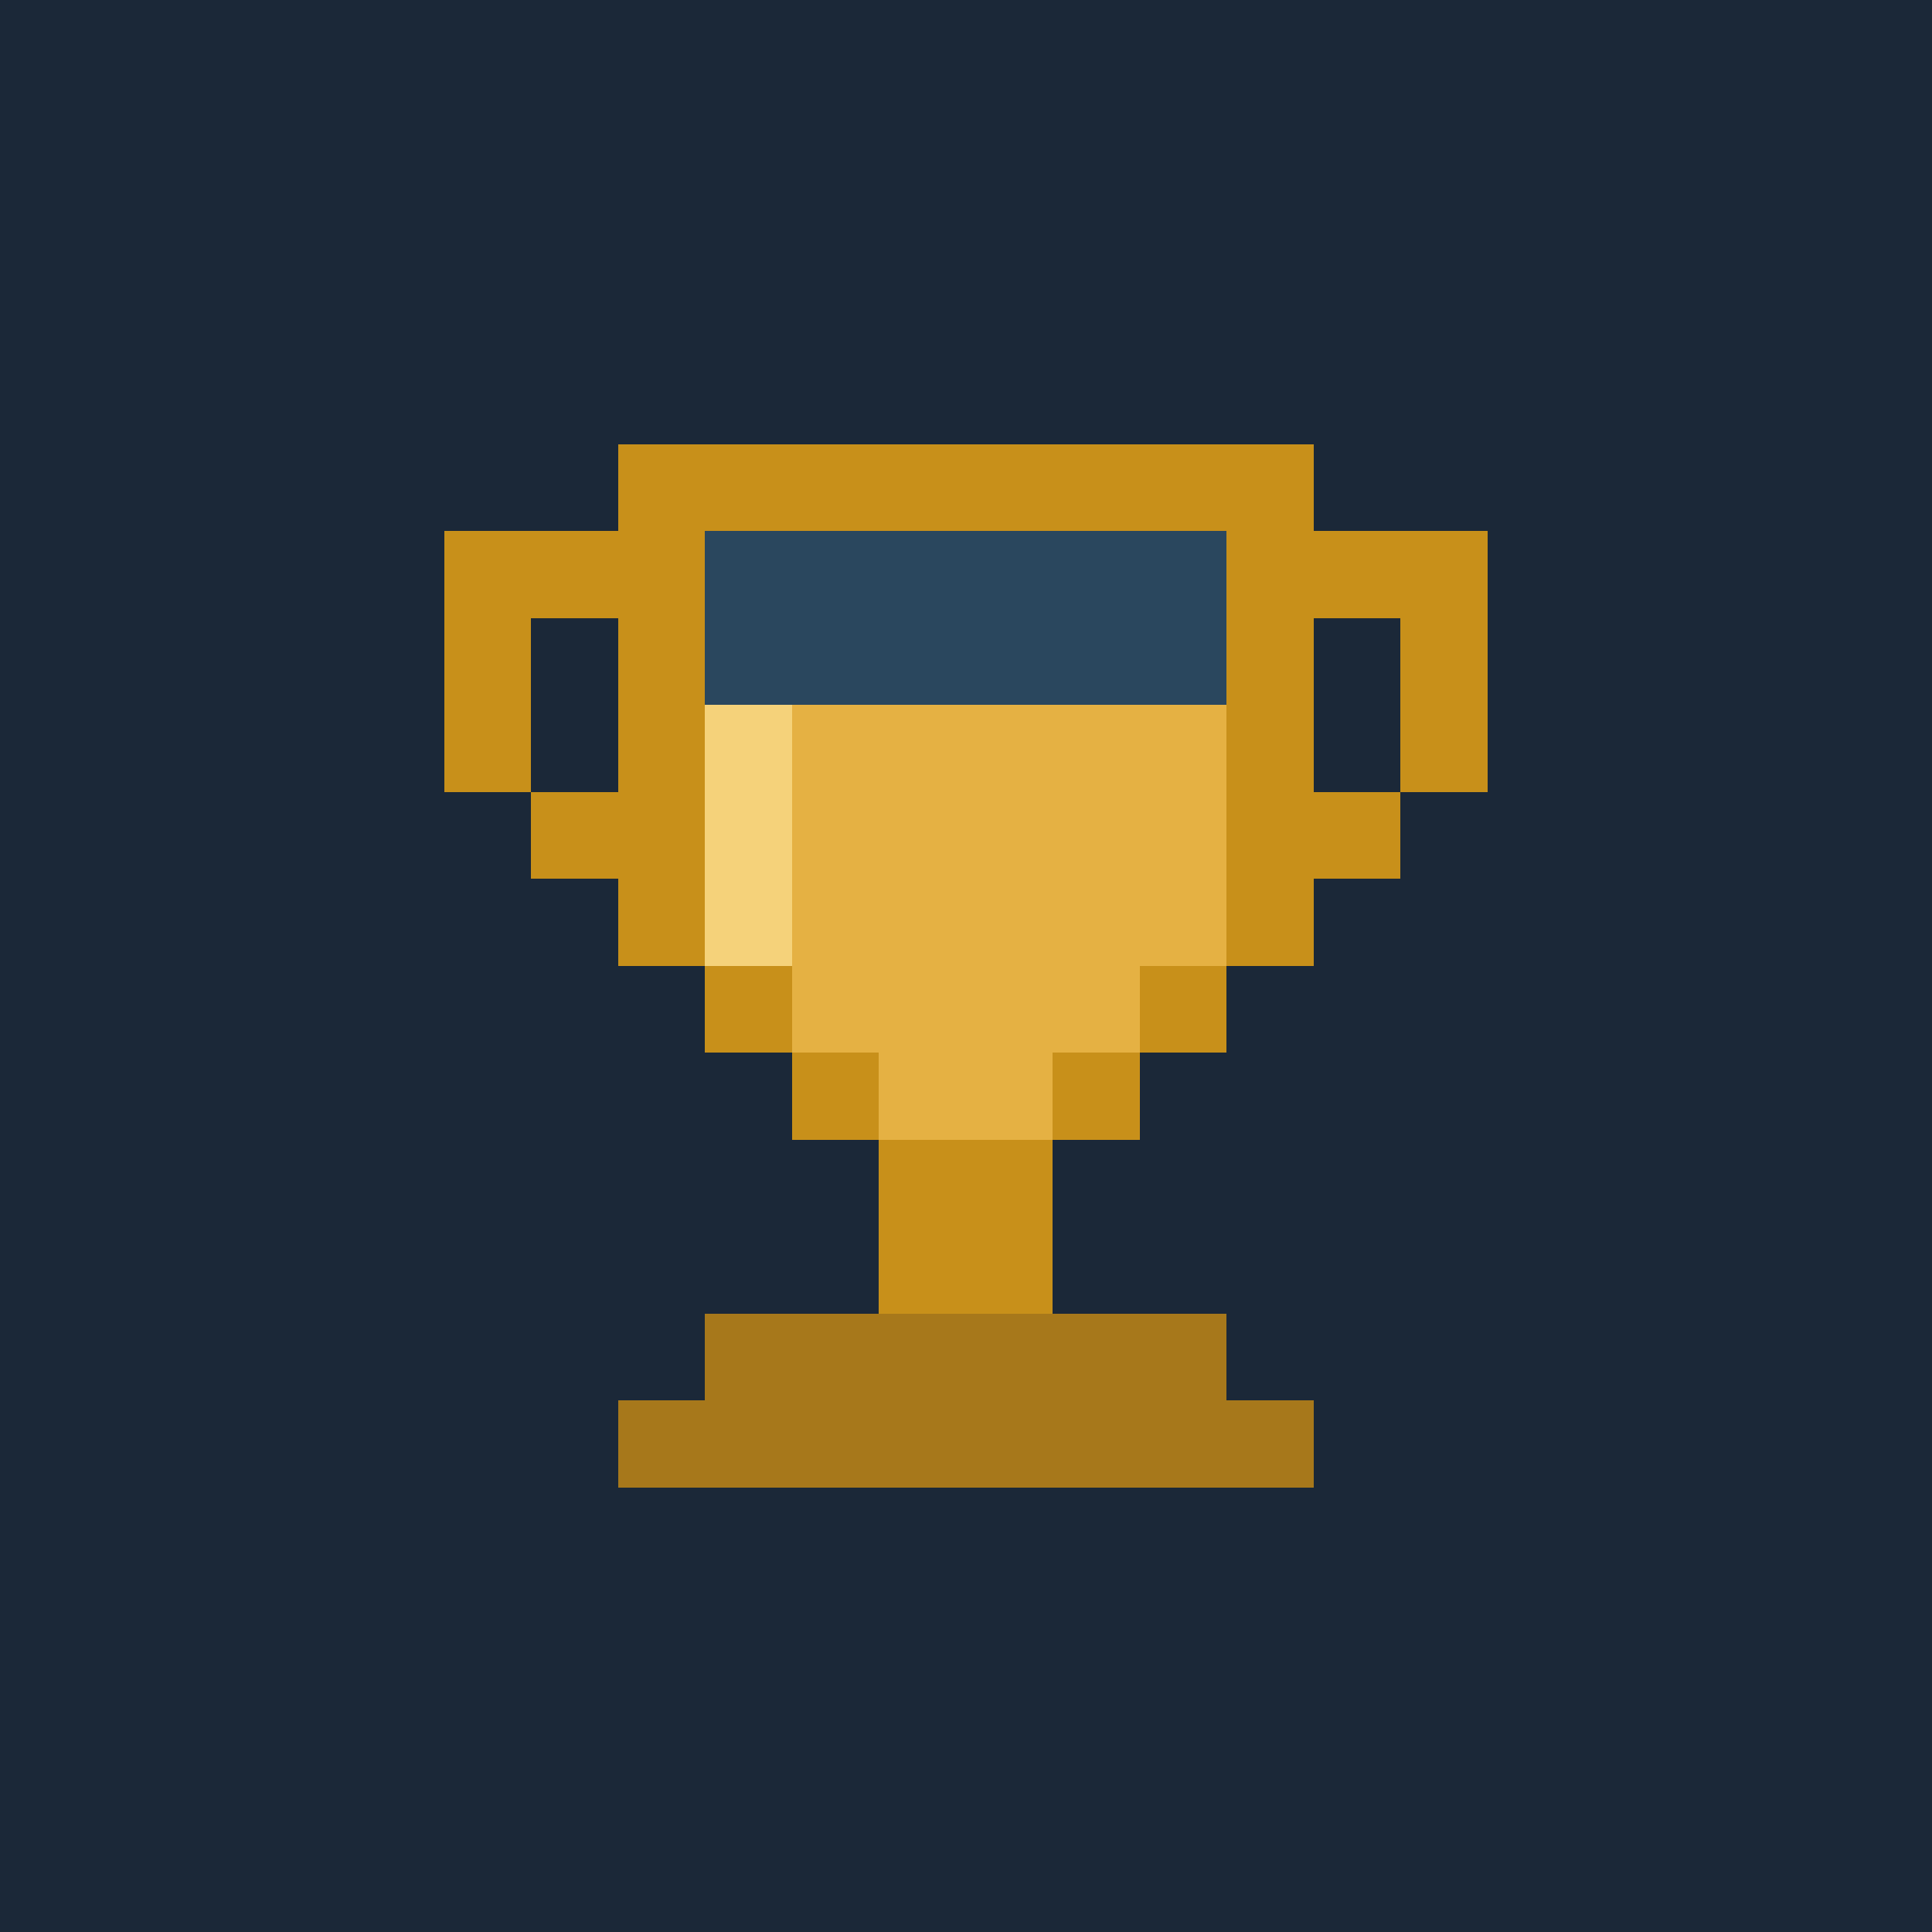
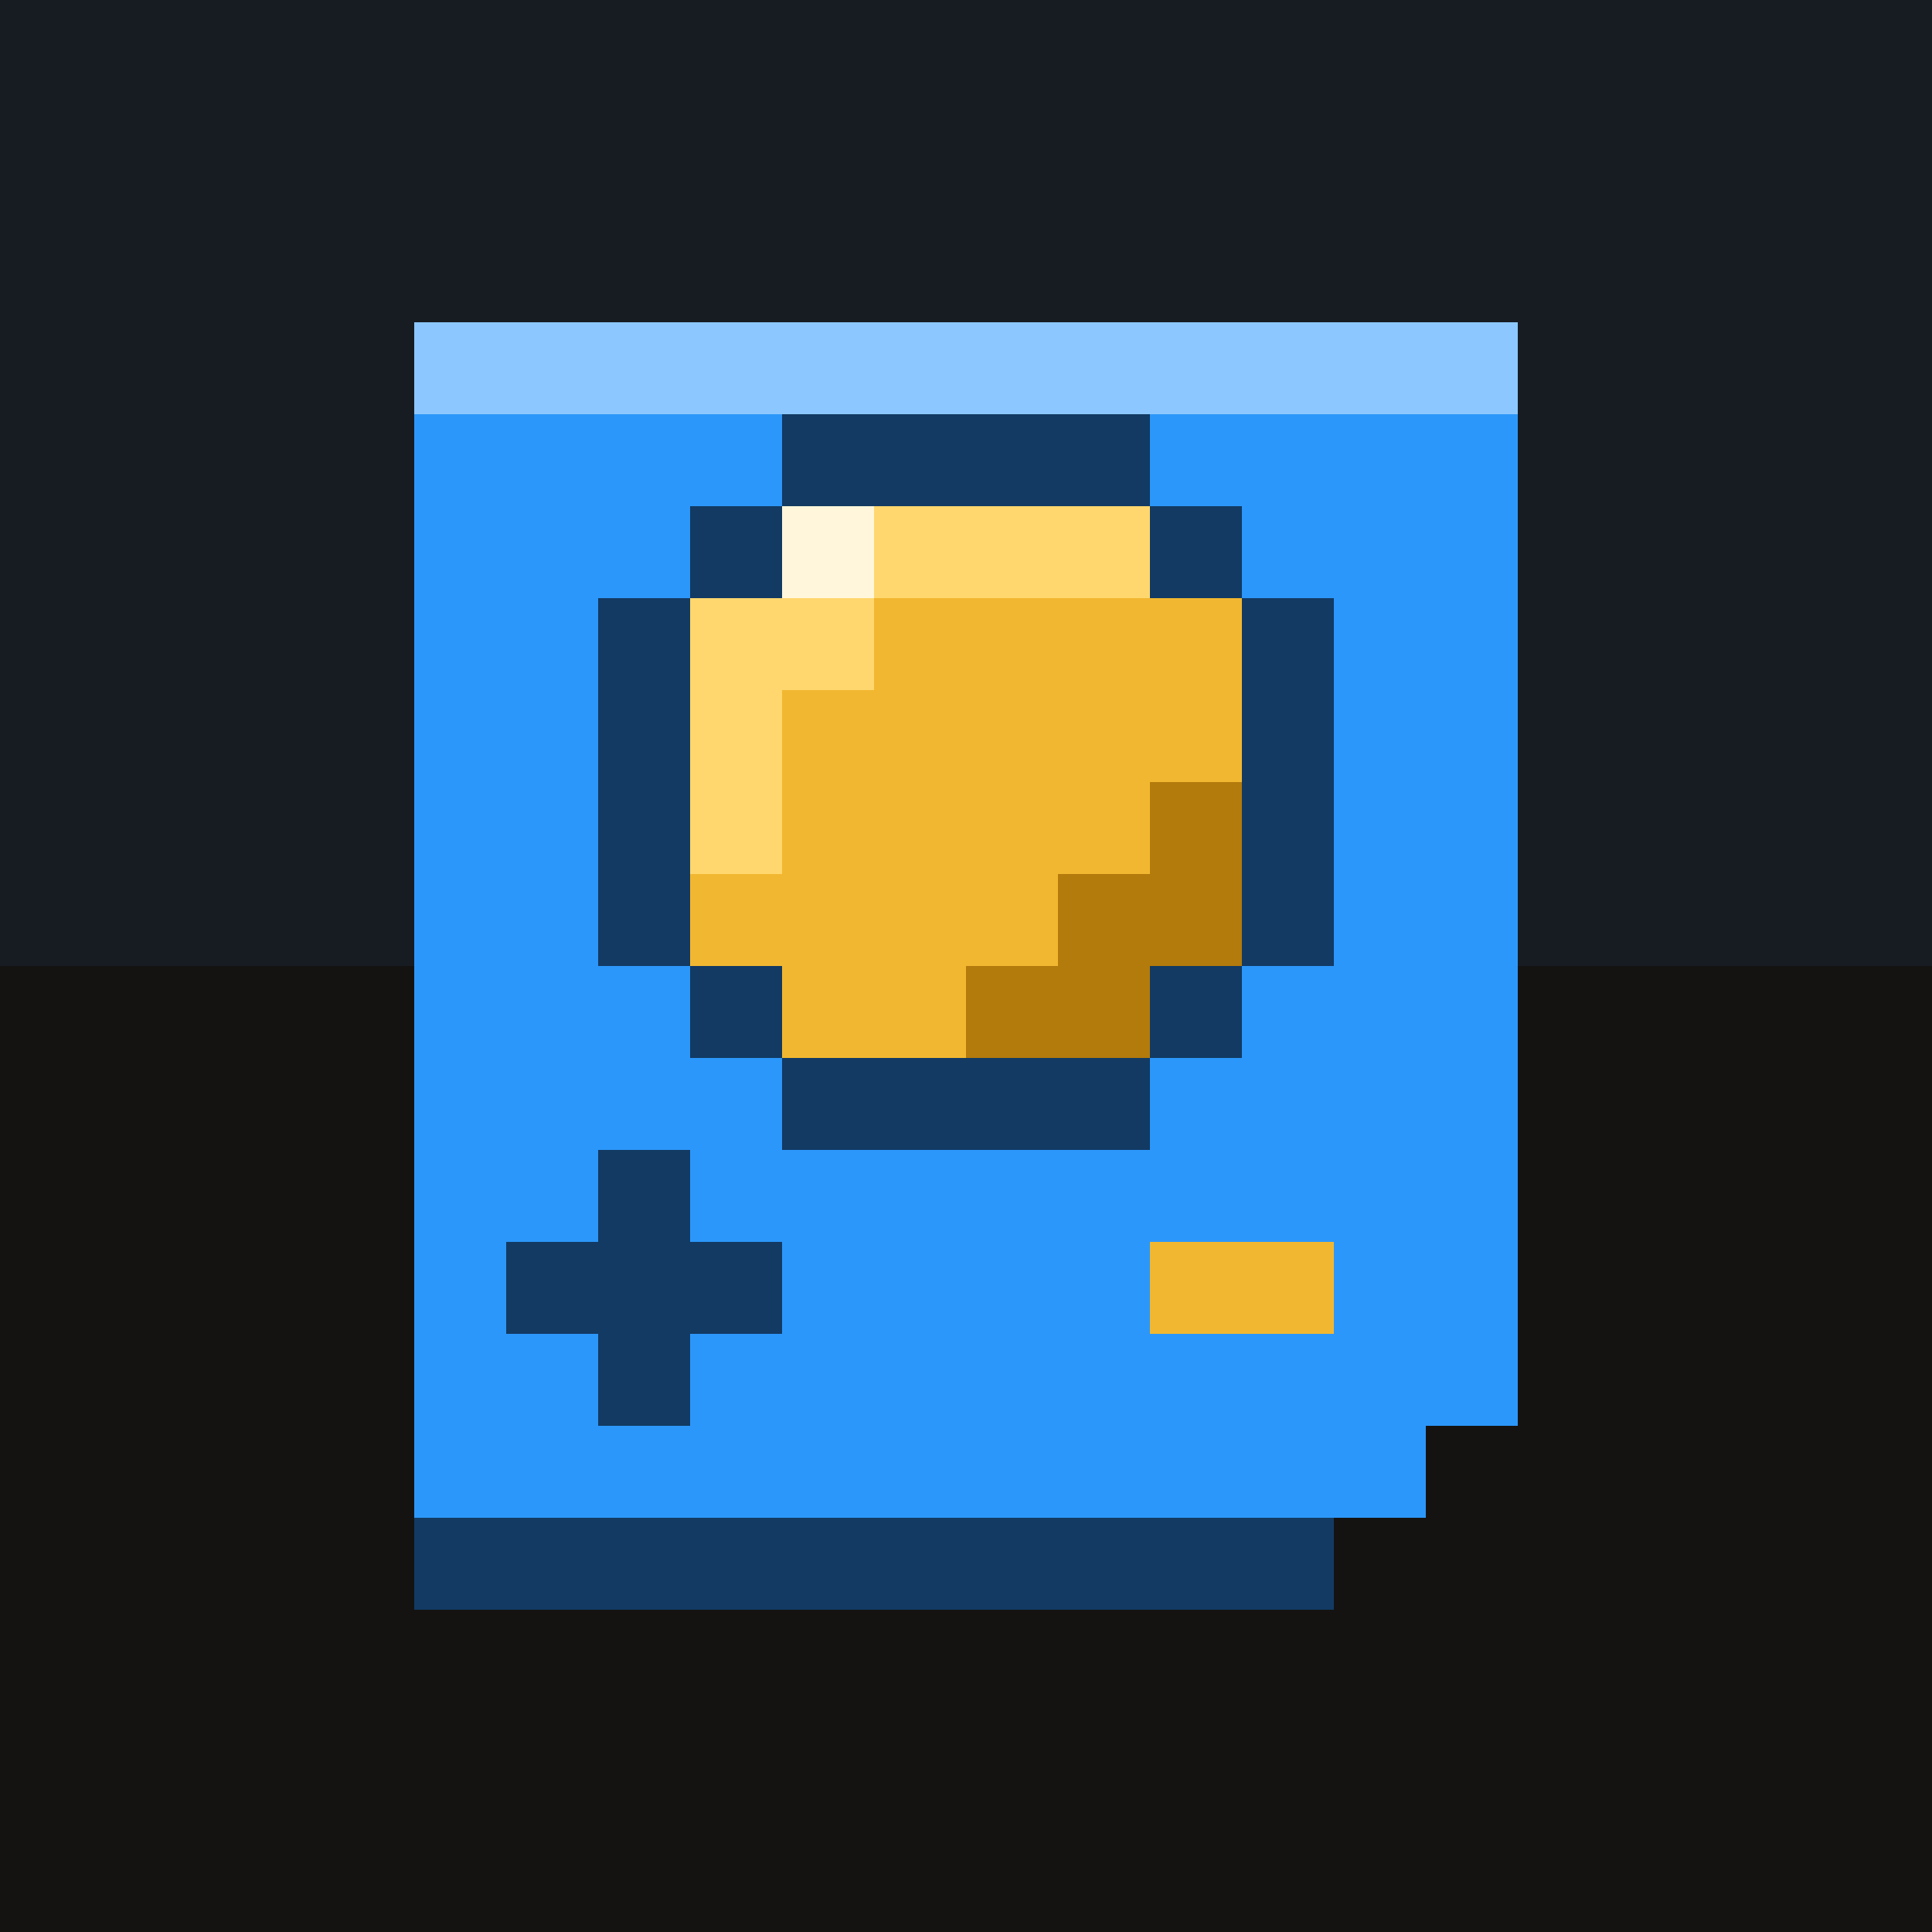
- <svg xmlns="http://www.w3.org/2000/svg" viewBox="0 0 100 100" shape-rendering="crispEdges">
-   <rect width="100" height="100" fill="#1b2838" />
-   <g transform="translate(50 50) scale(0.9) translate(-50 -50)">
-     <rect x="30" y="20" width="5" height="5" fill="#c8901a" />
-     <rect x="35" y="20" width="5" height="5" fill="#c8901a" />
-     <rect x="40" y="20" width="5" height="5" fill="#c8901a" />
-     <rect x="45" y="20" width="5" height="5" fill="#c8901a" />
-     <rect x="50" y="20" width="5" height="5" fill="#c8901a" />
-     <rect x="55" y="20" width="5" height="5" fill="#c8901a" />
-     <rect x="60" y="20" width="5" height="5" fill="#c8901a" />
-     <rect x="65" y="20" width="5" height="5" fill="#c8901a" />
-     <rect x="20" y="25" width="5" height="5" fill="#c8901a" />
-     <rect x="25" y="25" width="5" height="5" fill="#c8901a" />
-     <rect x="30" y="25" width="5" height="5" fill="#c8901a" />
-     <rect x="35" y="25" width="5" height="5" fill="#2a475e" />
-     <rect x="40" y="25" width="5" height="5" fill="#2a475e" />
-     <rect x="45" y="25" width="5" height="5" fill="#2a475e" />
-     <rect x="50" y="25" width="5" height="5" fill="#2a475e" />
-     <rect x="55" y="25" width="5" height="5" fill="#2a475e" />
-     <rect x="60" y="25" width="5" height="5" fill="#2a475e" />
-     <rect x="65" y="25" width="5" height="5" fill="#c8901a" />
-     <rect x="70" y="25" width="5" height="5" fill="#c8901a" />
-     <rect x="75" y="25" width="5" height="5" fill="#c8901a" />
-     <rect x="20" y="30" width="5" height="5" fill="#c8901a" />
-     <rect x="30" y="30" width="5" height="5" fill="#c8901a" />
-     <rect x="35" y="30" width="5" height="5" fill="#2a475e" />
-     <rect x="40" y="30" width="5" height="5" fill="#2a475e" />
-     <rect x="45" y="30" width="5" height="5" fill="#2a475e" />
-     <rect x="50" y="30" width="5" height="5" fill="#2a475e" />
-     <rect x="55" y="30" width="5" height="5" fill="#2a475e" />
-     <rect x="60" y="30" width="5" height="5" fill="#2a475e" />
-     <rect x="65" y="30" width="5" height="5" fill="#c8901a" />
-     <rect x="75" y="30" width="5" height="5" fill="#c8901a" />
-     <rect x="20" y="35" width="5" height="5" fill="#c8901a" />
-     <rect x="30" y="35" width="5" height="5" fill="#c8901a" />
-     <rect x="35" y="35" width="5" height="5" fill="#f5d27a" />
-     <rect x="40" y="35" width="5" height="5" fill="#e5b143" />
-     <rect x="45" y="35" width="5" height="5" fill="#e5b143" />
-     <rect x="50" y="35" width="5" height="5" fill="#e5b143" />
-     <rect x="55" y="35" width="5" height="5" fill="#e5b143" />
-     <rect x="60" y="35" width="5" height="5" fill="#e5b143" />
-     <rect x="65" y="35" width="5" height="5" fill="#c8901a" />
-     <rect x="75" y="35" width="5" height="5" fill="#c8901a" />
-     <rect x="25" y="40" width="5" height="5" fill="#c8901a" />
-     <rect x="30" y="40" width="5" height="5" fill="#c8901a" />
-     <rect x="35" y="40" width="5" height="5" fill="#f5d27a" />
-     <rect x="40" y="40" width="5" height="5" fill="#e5b143" />
-     <rect x="45" y="40" width="5" height="5" fill="#e5b143" />
-     <rect x="50" y="40" width="5" height="5" fill="#e5b143" />
-     <rect x="55" y="40" width="5" height="5" fill="#e5b143" />
-     <rect x="60" y="40" width="5" height="5" fill="#e5b143" />
-     <rect x="65" y="40" width="5" height="5" fill="#c8901a" />
-     <rect x="70" y="40" width="5" height="5" fill="#c8901a" />
-     <rect x="30" y="45" width="5" height="5" fill="#c8901a" />
-     <rect x="35" y="45" width="5" height="5" fill="#f5d27a" />
-     <rect x="40" y="45" width="5" height="5" fill="#e5b143" />
-     <rect x="45" y="45" width="5" height="5" fill="#e5b143" />
-     <rect x="50" y="45" width="5" height="5" fill="#e5b143" />
-     <rect x="55" y="45" width="5" height="5" fill="#e5b143" />
-     <rect x="60" y="45" width="5" height="5" fill="#e5b143" />
-     <rect x="65" y="45" width="5" height="5" fill="#c8901a" />
-     <rect x="35" y="50" width="5" height="5" fill="#c8901a" />
-     <rect x="40" y="50" width="5" height="5" fill="#e5b143" />
-     <rect x="45" y="50" width="5" height="5" fill="#e5b143" />
-     <rect x="50" y="50" width="5" height="5" fill="#e5b143" />
-     <rect x="55" y="50" width="5" height="5" fill="#e5b143" />
-     <rect x="60" y="50" width="5" height="5" fill="#c8901a" />
-     <rect x="40" y="55" width="5" height="5" fill="#c8901a" />
-     <rect x="45" y="55" width="5" height="5" fill="#e5b143" />
-     <rect x="50" y="55" width="5" height="5" fill="#e5b143" />
-     <rect x="55" y="55" width="5" height="5" fill="#c8901a" />
-     <rect x="45" y="60" width="5" height="5" fill="#c8901a" />
-     <rect x="50" y="60" width="5" height="5" fill="#c8901a" />
-     <rect x="45" y="65" width="5" height="5" fill="#c8901a" />
-     <rect x="50" y="65" width="5" height="5" fill="#c8901a" />
-     <rect x="35" y="70" width="5" height="5" fill="#a7781b" />
-     <rect x="40" y="70" width="5" height="5" fill="#a7781b" />
-     <rect x="45" y="70" width="5" height="5" fill="#a7781b" />
-     <rect x="50" y="70" width="5" height="5" fill="#a7781b" />
-     <rect x="55" y="70" width="5" height="5" fill="#a7781b" />
-     <rect x="60" y="70" width="5" height="5" fill="#a7781b" />
-     <rect x="30" y="75" width="5" height="5" fill="#a7781b" />
-     <rect x="35" y="75" width="5" height="5" fill="#a7781b" />
-     <rect x="40" y="75" width="5" height="5" fill="#a7781b" />
-     <rect x="45" y="75" width="5" height="5" fill="#a7781b" />
-     <rect x="50" y="75" width="5" height="5" fill="#a7781b" />
-     <rect x="55" y="75" width="5" height="5" fill="#a7781b" />
-     <rect x="60" y="75" width="5" height="5" fill="#a7781b" />
-     <rect x="65" y="75" width="5" height="5" fill="#a7781b" />
-   </g>
+ <svg xmlns="http://www.w3.org/2000/svg" viewBox="-2.5 -2.5 21.0 21.0" shape-rendering="crispEdges">
+   <rect x="-2.5" y="-2.5" width="21.0" height="21.0" fill="#141312" />
+   <rect x="-2.5" y="-2.5" width="21.0" height="10.5" fill="#2c97fa" opacity="0.07" />
+   <rect x="2" y="1" width="1" height="1" fill="#8cc8ff" />
+   <rect x="3" y="1" width="1" height="1" fill="#8cc8ff" />
+   <rect x="4" y="1" width="1" height="1" fill="#8cc8ff" />
+   <rect x="5" y="1" width="1" height="1" fill="#8cc8ff" />
+   <rect x="6" y="1" width="1" height="1" fill="#8cc8ff" />
+   <rect x="7" y="1" width="1" height="1" fill="#8cc8ff" />
+   <rect x="8" y="1" width="1" height="1" fill="#8cc8ff" />
+   <rect x="9" y="1" width="1" height="1" fill="#8cc8ff" />
+   <rect x="10" y="1" width="1" height="1" fill="#8cc8ff" />
+   <rect x="11" y="1" width="1" height="1" fill="#8cc8ff" />
+   <rect x="12" y="1" width="1" height="1" fill="#8cc8ff" />
+   <rect x="13" y="1" width="1" height="1" fill="#8cc8ff" />
+   <rect x="2" y="2" width="1" height="1" fill="#2c97fa" />
+   <rect x="3" y="2" width="1" height="1" fill="#2c97fa" />
+   <rect x="4" y="2" width="1" height="1" fill="#2c97fa" />
+   <rect x="5" y="2" width="1" height="1" fill="#2c97fa" />
+   <rect x="6" y="2" width="1" height="1" fill="#123a63" />
+   <rect x="7" y="2" width="1" height="1" fill="#123a63" />
+   <rect x="8" y="2" width="1" height="1" fill="#123a63" />
+   <rect x="9" y="2" width="1" height="1" fill="#123a63" />
+   <rect x="10" y="2" width="1" height="1" fill="#2c97fa" />
+   <rect x="11" y="2" width="1" height="1" fill="#2c97fa" />
+   <rect x="12" y="2" width="1" height="1" fill="#2c97fa" />
+   <rect x="13" y="2" width="1" height="1" fill="#2c97fa" />
+   <rect x="2" y="3" width="1" height="1" fill="#2c97fa" />
+   <rect x="3" y="3" width="1" height="1" fill="#2c97fa" />
+   <rect x="4" y="3" width="1" height="1" fill="#2c97fa" />
+   <rect x="5" y="3" width="1" height="1" fill="#123a63" />
+   <rect x="6" y="3" width="1" height="1" fill="#fff6dc" />
+   <rect x="7" y="3" width="1" height="1" fill="#ffd76e" />
+   <rect x="8" y="3" width="1" height="1" fill="#ffd76e" />
+   <rect x="9" y="3" width="1" height="1" fill="#ffd76e" />
+   <rect x="10" y="3" width="1" height="1" fill="#123a63" />
+   <rect x="11" y="3" width="1" height="1" fill="#2c97fa" />
+   <rect x="12" y="3" width="1" height="1" fill="#2c97fa" />
+   <rect x="13" y="3" width="1" height="1" fill="#2c97fa" />
+   <rect x="2" y="4" width="1" height="1" fill="#2c97fa" />
+   <rect x="3" y="4" width="1" height="1" fill="#2c97fa" />
+   <rect x="4" y="4" width="1" height="1" fill="#123a63" />
+   <rect x="5" y="4" width="1" height="1" fill="#ffd76e" />
+   <rect x="6" y="4" width="1" height="1" fill="#ffd76e" />
+   <rect x="7" y="4" width="1" height="1" fill="#f2b731" />
+   <rect x="8" y="4" width="1" height="1" fill="#f2b731" />
+   <rect x="9" y="4" width="1" height="1" fill="#f2b731" />
+   <rect x="10" y="4" width="1" height="1" fill="#f2b731" />
+   <rect x="11" y="4" width="1" height="1" fill="#123a63" />
+   <rect x="12" y="4" width="1" height="1" fill="#2c97fa" />
+   <rect x="13" y="4" width="1" height="1" fill="#2c97fa" />
+   <rect x="2" y="5" width="1" height="1" fill="#2c97fa" />
+   <rect x="3" y="5" width="1" height="1" fill="#2c97fa" />
+   <rect x="4" y="5" width="1" height="1" fill="#123a63" />
+   <rect x="5" y="5" width="1" height="1" fill="#ffd76e" />
+   <rect x="6" y="5" width="1" height="1" fill="#f2b731" />
+   <rect x="7" y="5" width="1" height="1" fill="#f2b731" />
+   <rect x="8" y="5" width="1" height="1" fill="#f2b731" />
+   <rect x="9" y="5" width="1" height="1" fill="#f2b731" />
+   <rect x="10" y="5" width="1" height="1" fill="#f2b731" />
+   <rect x="11" y="5" width="1" height="1" fill="#123a63" />
+   <rect x="12" y="5" width="1" height="1" fill="#2c97fa" />
+   <rect x="13" y="5" width="1" height="1" fill="#2c97fa" />
+   <rect x="2" y="6" width="1" height="1" fill="#2c97fa" />
+   <rect x="3" y="6" width="1" height="1" fill="#2c97fa" />
+   <rect x="4" y="6" width="1" height="1" fill="#123a63" />
+   <rect x="5" y="6" width="1" height="1" fill="#ffd76e" />
+   <rect x="6" y="6" width="1" height="1" fill="#f2b731" />
+   <rect x="7" y="6" width="1" height="1" fill="#f2b731" />
+   <rect x="8" y="6" width="1" height="1" fill="#f2b731" />
+   <rect x="9" y="6" width="1" height="1" fill="#f2b731" />
+   <rect x="10" y="6" width="1" height="1" fill="#b37a0c" />
+   <rect x="11" y="6" width="1" height="1" fill="#123a63" />
+   <rect x="12" y="6" width="1" height="1" fill="#2c97fa" />
+   <rect x="13" y="6" width="1" height="1" fill="#2c97fa" />
+   <rect x="2" y="7" width="1" height="1" fill="#2c97fa" />
+   <rect x="3" y="7" width="1" height="1" fill="#2c97fa" />
+   <rect x="4" y="7" width="1" height="1" fill="#123a63" />
+   <rect x="5" y="7" width="1" height="1" fill="#f2b731" />
+   <rect x="6" y="7" width="1" height="1" fill="#f2b731" />
+   <rect x="7" y="7" width="1" height="1" fill="#f2b731" />
+   <rect x="8" y="7" width="1" height="1" fill="#f2b731" />
+   <rect x="9" y="7" width="1" height="1" fill="#b37a0c" />
+   <rect x="10" y="7" width="1" height="1" fill="#b37a0c" />
+   <rect x="11" y="7" width="1" height="1" fill="#123a63" />
+   <rect x="12" y="7" width="1" height="1" fill="#2c97fa" />
+   <rect x="13" y="7" width="1" height="1" fill="#2c97fa" />
+   <rect x="2" y="8" width="1" height="1" fill="#2c97fa" />
+   <rect x="3" y="8" width="1" height="1" fill="#2c97fa" />
+   <rect x="4" y="8" width="1" height="1" fill="#2c97fa" />
+   <rect x="5" y="8" width="1" height="1" fill="#123a63" />
+   <rect x="6" y="8" width="1" height="1" fill="#f2b731" />
+   <rect x="7" y="8" width="1" height="1" fill="#f2b731" />
+   <rect x="8" y="8" width="1" height="1" fill="#b37a0c" />
+   <rect x="9" y="8" width="1" height="1" fill="#b37a0c" />
+   <rect x="10" y="8" width="1" height="1" fill="#123a63" />
+   <rect x="11" y="8" width="1" height="1" fill="#2c97fa" />
+   <rect x="12" y="8" width="1" height="1" fill="#2c97fa" />
+   <rect x="13" y="8" width="1" height="1" fill="#2c97fa" />
+   <rect x="2" y="9" width="1" height="1" fill="#2c97fa" />
+   <rect x="3" y="9" width="1" height="1" fill="#2c97fa" />
+   <rect x="4" y="9" width="1" height="1" fill="#2c97fa" />
+   <rect x="5" y="9" width="1" height="1" fill="#2c97fa" />
+   <rect x="6" y="9" width="1" height="1" fill="#123a63" />
+   <rect x="7" y="9" width="1" height="1" fill="#123a63" />
+   <rect x="8" y="9" width="1" height="1" fill="#123a63" />
+   <rect x="9" y="9" width="1" height="1" fill="#123a63" />
+   <rect x="10" y="9" width="1" height="1" fill="#2c97fa" />
+   <rect x="11" y="9" width="1" height="1" fill="#2c97fa" />
+   <rect x="12" y="9" width="1" height="1" fill="#2c97fa" />
+   <rect x="13" y="9" width="1" height="1" fill="#2c97fa" />
+   <rect x="2" y="10" width="1" height="1" fill="#2c97fa" />
+   <rect x="3" y="10" width="1" height="1" fill="#2c97fa" />
+   <rect x="4" y="10" width="1" height="1" fill="#123a63" />
+   <rect x="5" y="10" width="1" height="1" fill="#2c97fa" />
+   <rect x="6" y="10" width="1" height="1" fill="#2c97fa" />
+   <rect x="7" y="10" width="1" height="1" fill="#2c97fa" />
+   <rect x="8" y="10" width="1" height="1" fill="#2c97fa" />
+   <rect x="9" y="10" width="1" height="1" fill="#2c97fa" />
+   <rect x="10" y="10" width="1" height="1" fill="#2c97fa" />
+   <rect x="11" y="10" width="1" height="1" fill="#2c97fa" />
+   <rect x="12" y="10" width="1" height="1" fill="#2c97fa" />
+   <rect x="13" y="10" width="1" height="1" fill="#2c97fa" />
+   <rect x="2" y="11" width="1" height="1" fill="#2c97fa" />
+   <rect x="3" y="11" width="1" height="1" fill="#123a63" />
+   <rect x="4" y="11" width="1" height="1" fill="#123a63" />
+   <rect x="5" y="11" width="1" height="1" fill="#123a63" />
+   <rect x="6" y="11" width="1" height="1" fill="#2c97fa" />
+   <rect x="7" y="11" width="1" height="1" fill="#2c97fa" />
+   <rect x="8" y="11" width="1" height="1" fill="#2c97fa" />
+   <rect x="9" y="11" width="1" height="1" fill="#2c97fa" />
+   <rect x="10" y="11" width="1" height="1" fill="#f2b731" />
+   <rect x="11" y="11" width="1" height="1" fill="#f2b731" />
+   <rect x="12" y="11" width="1" height="1" fill="#2c97fa" />
+   <rect x="13" y="11" width="1" height="1" fill="#2c97fa" />
+   <rect x="2" y="12" width="1" height="1" fill="#2c97fa" />
+   <rect x="3" y="12" width="1" height="1" fill="#2c97fa" />
+   <rect x="4" y="12" width="1" height="1" fill="#123a63" />
+   <rect x="5" y="12" width="1" height="1" fill="#2c97fa" />
+   <rect x="6" y="12" width="1" height="1" fill="#2c97fa" />
+   <rect x="7" y="12" width="1" height="1" fill="#2c97fa" />
+   <rect x="8" y="12" width="1" height="1" fill="#2c97fa" />
+   <rect x="9" y="12" width="1" height="1" fill="#2c97fa" />
+   <rect x="10" y="12" width="1" height="1" fill="#2c97fa" />
+   <rect x="11" y="12" width="1" height="1" fill="#2c97fa" />
+   <rect x="12" y="12" width="1" height="1" fill="#2c97fa" />
+   <rect x="13" y="12" width="1" height="1" fill="#2c97fa" />
+   <rect x="2" y="13" width="1" height="1" fill="#2c97fa" />
+   <rect x="3" y="13" width="1" height="1" fill="#2c97fa" />
+   <rect x="4" y="13" width="1" height="1" fill="#2c97fa" />
+   <rect x="5" y="13" width="1" height="1" fill="#2c97fa" />
+   <rect x="6" y="13" width="1" height="1" fill="#2c97fa" />
+   <rect x="7" y="13" width="1" height="1" fill="#2c97fa" />
+   <rect x="8" y="13" width="1" height="1" fill="#2c97fa" />
+   <rect x="9" y="13" width="1" height="1" fill="#2c97fa" />
+   <rect x="10" y="13" width="1" height="1" fill="#2c97fa" />
+   <rect x="11" y="13" width="1" height="1" fill="#2c97fa" />
+   <rect x="12" y="13" width="1" height="1" fill="#2c97fa" />
+   <rect x="2" y="14" width="1" height="1" fill="#123a63" />
+   <rect x="3" y="14" width="1" height="1" fill="#123a63" />
+   <rect x="4" y="14" width="1" height="1" fill="#123a63" />
+   <rect x="5" y="14" width="1" height="1" fill="#123a63" />
+   <rect x="6" y="14" width="1" height="1" fill="#123a63" />
+   <rect x="7" y="14" width="1" height="1" fill="#123a63" />
+   <rect x="8" y="14" width="1" height="1" fill="#123a63" />
+   <rect x="9" y="14" width="1" height="1" fill="#123a63" />
+   <rect x="10" y="14" width="1" height="1" fill="#123a63" />
+   <rect x="11" y="14" width="1" height="1" fill="#123a63" />
</svg>
